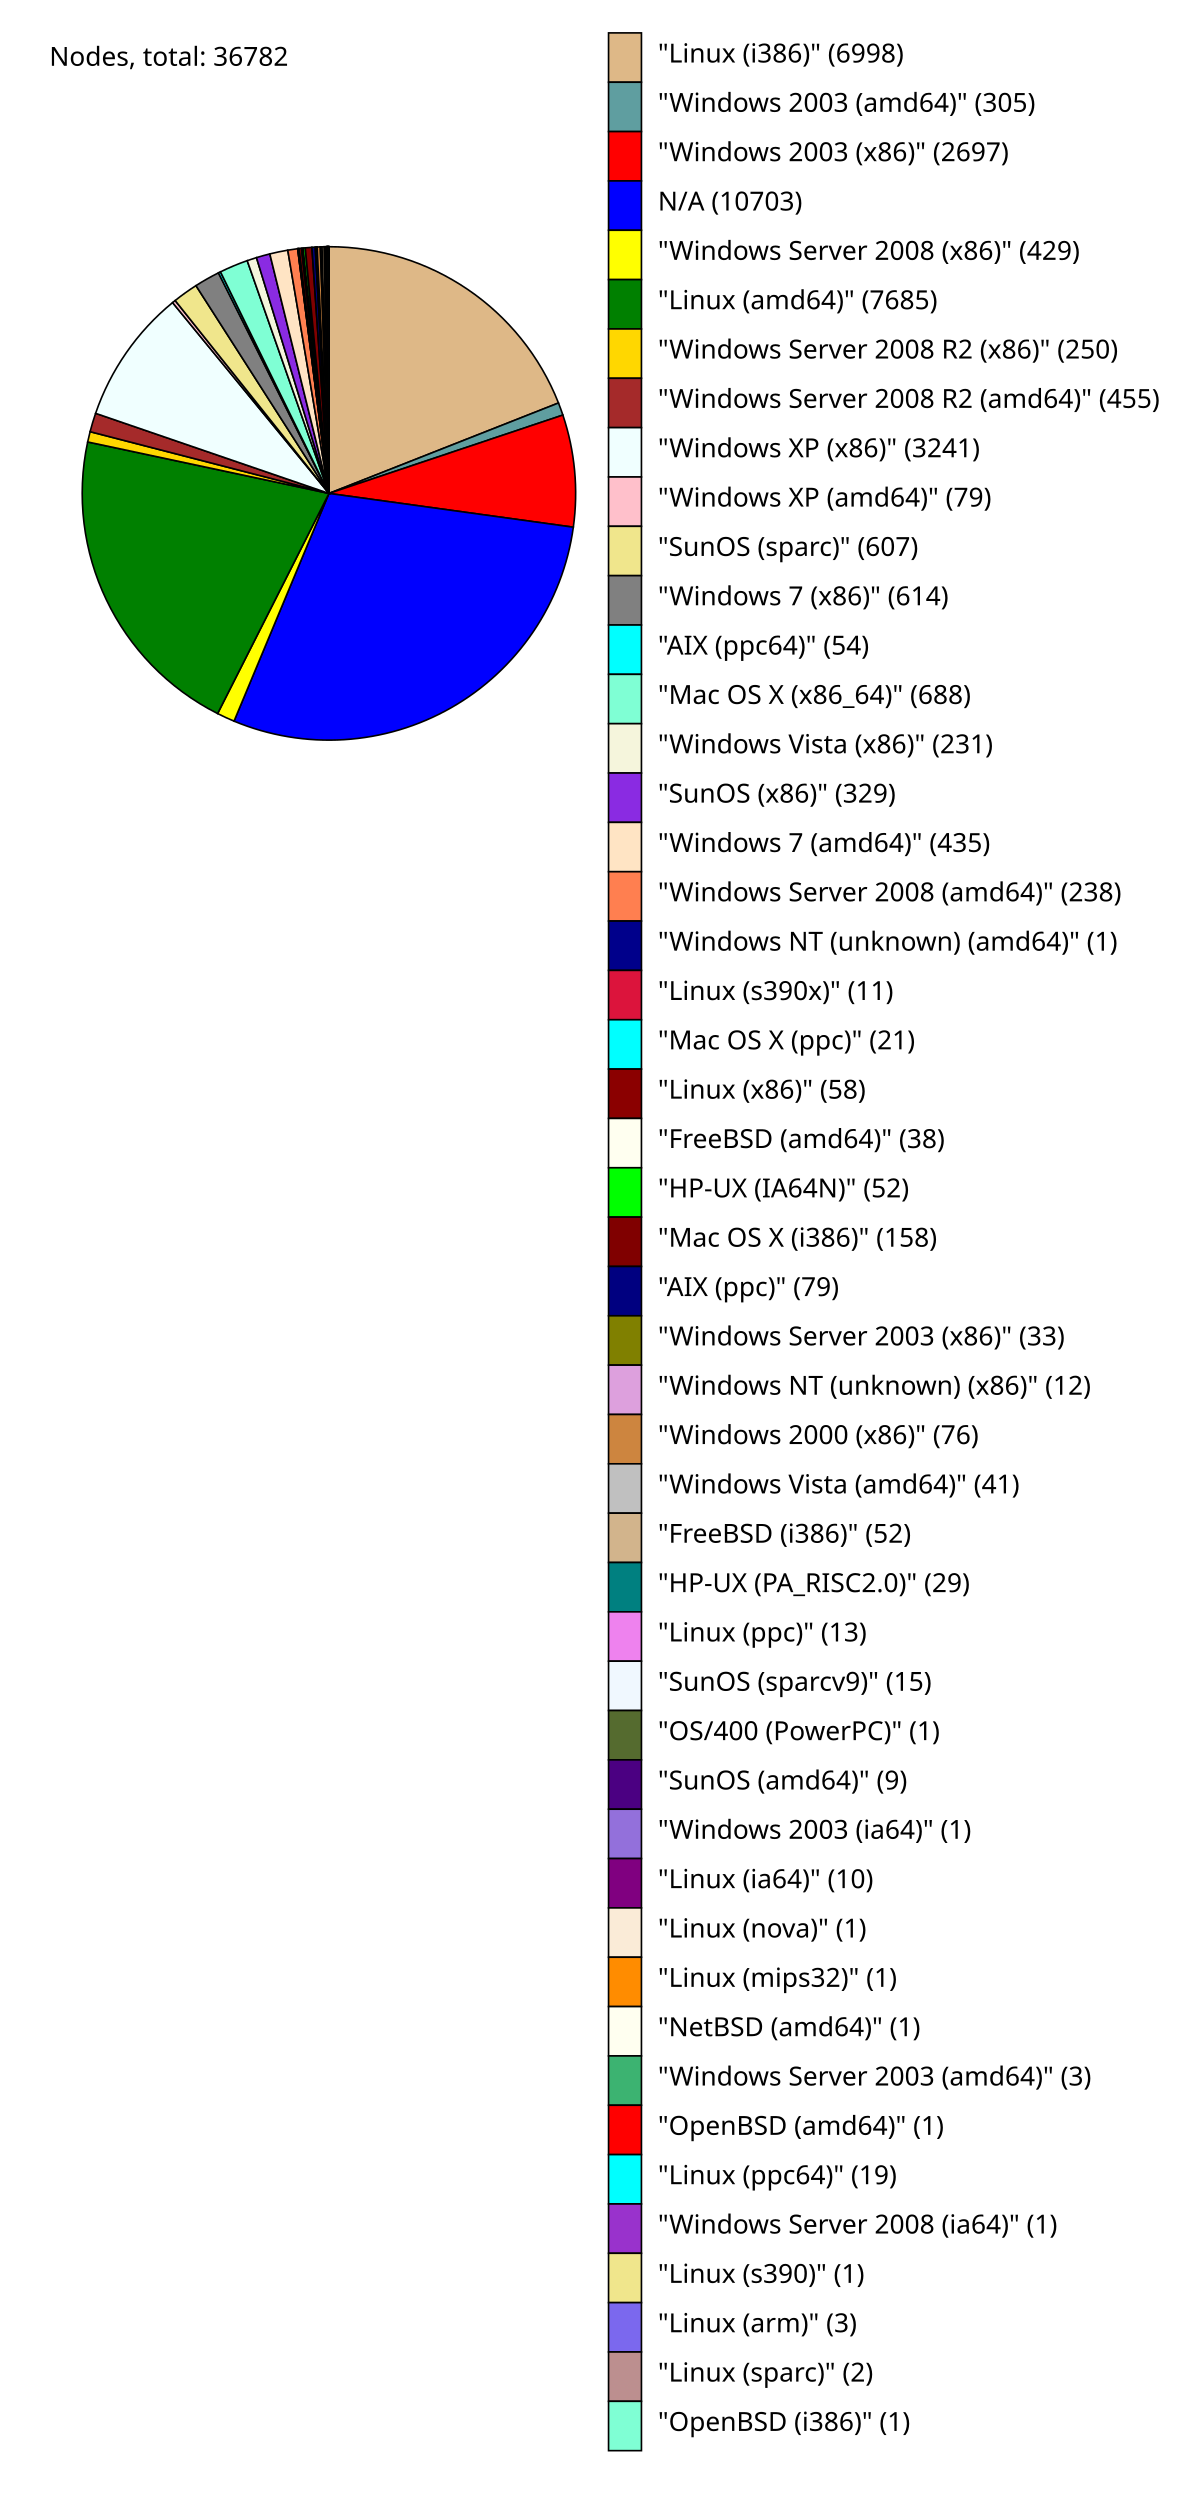
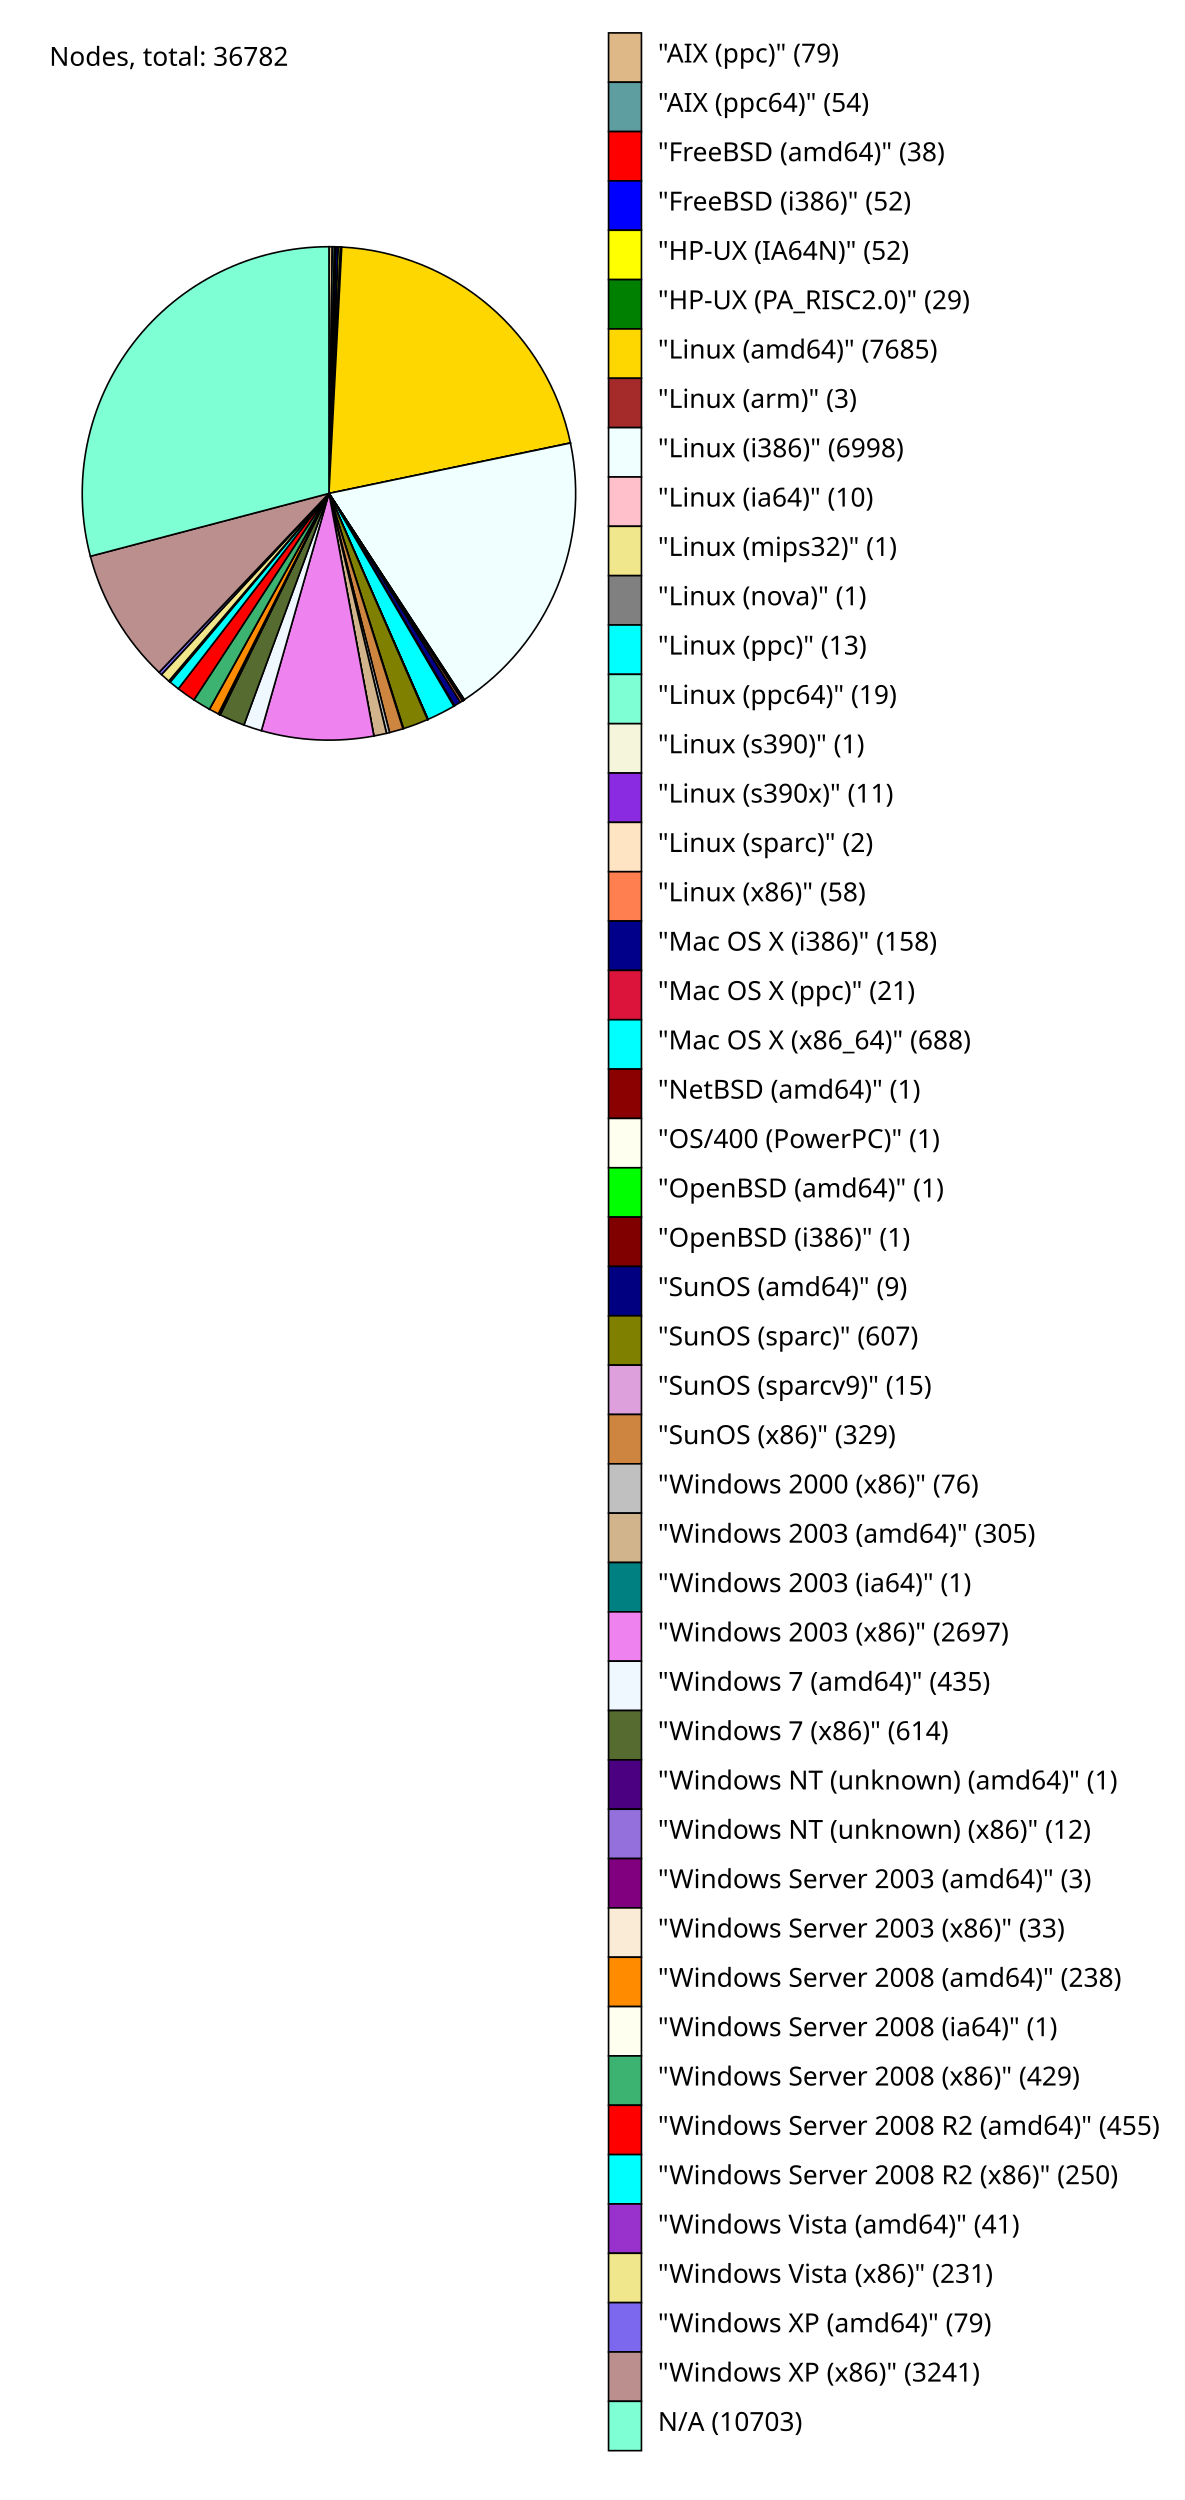
<svg xmlns="http://www.w3.org/2000/svg" version="1.1" preserveAspectRatio="xMidYMid meet" viewBox="0 0 720 1520">
  <text x="30" y="40" font-family="sans-serif" font-size="16">Nodes, total: 36782</text>
-   <path d="M 200,300 L 200.0,150.0 A 150,150 0 0 1 339.555,245.006 Z" fill="BurlyWood" stroke="black" stroke-width="1" />
+   <path d="M 200,300 L 200.0,150.0 A 150,150 0 0 1 202.024,150.014 Z" fill="BurlyWood" stroke="black" stroke-width="1" />
  <rect x="370" y="20" width="20" height="30" fill="BurlyWood" stroke="black" stroke-width="1" />
-   <text x="400" y="38" font-family="sans-serif" font-size="16">"Linux (i386)" (6998)</text>
-   <path d="M 200,300 L 339.555,245.006 A 150,150 0 0 1 342.23,252.348 Z" fill="CadetBlue" stroke="black" stroke-width="1" />
+   <text x="400" y="38" font-family="sans-serif" font-size="16">"AIX (ppc)" (79)</text>
+   <path d="M 200,300 L 202.024,150.014 A 150,150 0 0 1 203.408,150.039 Z" fill="CadetBlue" stroke="black" stroke-width="1" />
  <rect x="370" y="50" width="20" height="30" fill="CadetBlue" stroke="black" stroke-width="1" />
-   <text x="400" y="68" font-family="sans-serif" font-size="16">"Windows 2003 (amd64)" (305)</text>
-   <path d="M 200,300 L 342.23,252.348 A 150,150 0 0 1 348.586,320.549 Z" fill="red" stroke="black" stroke-width="1" />
+   <text x="400" y="68" font-family="sans-serif" font-size="16">"AIX (ppc64)" (54)</text>
+   <path d="M 200,300 L 203.408,150.039 A 150,150 0 0 1 204.381,150.064 Z" fill="red" stroke="black" stroke-width="1" />
  <rect x="370" y="80" width="20" height="30" fill="red" stroke="black" stroke-width="1" />
-   <text x="400" y="98" font-family="sans-serif" font-size="16">"Windows 2003 (x86)" (2697)</text>
-   <path d="M 200,300 L 348.586,320.549 A 150,150 0 0 1 142.287,438.453 Z" fill="blue" stroke="black" stroke-width="1" />
+   <text x="400" y="98" font-family="sans-serif" font-size="16">"FreeBSD (amd64)" (38)</text>
+   <path d="M 200,300 L 204.381,150.064 A 150,150 0 0 1 205.713,150.109 Z" fill="blue" stroke="black" stroke-width="1" />
  <rect x="370" y="110" width="20" height="30" fill="blue" stroke="black" stroke-width="1" />
-   <text x="400" y="128" font-family="sans-serif" font-size="16">N/A (10703)</text>
-   <path d="M 200,300 L 142.287,438.453 A 150,150 0 0 1 132.305,433.856 Z" fill="yellow" stroke="black" stroke-width="1" />
+   <text x="400" y="128" font-family="sans-serif" font-size="16">"FreeBSD (i386)" (52)</text>
+   <path d="M 200,300 L 205.713,150.109 A 150,150 0 0 1 207.044,150.165 Z" fill="yellow" stroke="black" stroke-width="1" />
  <rect x="370" y="140" width="20" height="30" fill="yellow" stroke="black" stroke-width="1" />
-   <text x="400" y="158" font-family="sans-serif" font-size="16">"Windows Server 2008 (x86)" (429)</text>
-   <path d="M 200,300 L 132.305,433.856 A 150,150 0 0 1 53.302,268.702 Z" fill="green" stroke="black" stroke-width="1" />
+   <text x="400" y="158" font-family="sans-serif" font-size="16">"HP-UX (IA64N)" (52)</text>
+   <path d="M 200,300 L 207.044,150.165 A 150,150 0 0 1 207.786,150.202 Z" fill="green" stroke="black" stroke-width="1" />
  <rect x="370" y="170" width="20" height="30" fill="green" stroke="black" stroke-width="1" />
-   <text x="400" y="188" font-family="sans-serif" font-size="16">"Linux (amd64)" (7685)</text>
-   <path d="M 200,300 L 53.302,268.702 A 150,150 0 0 1 54.771,262.468 Z" fill="gold" stroke="black" stroke-width="1" />
+   <text x="400" y="188" font-family="sans-serif" font-size="16">"HP-UX (PA_RISC2.0)" (29)</text>
+   <path d="M 200,300 L 207.786,150.202 A 150,150 0 0 1 346.826,269.304 Z" fill="gold" stroke="black" stroke-width="1" />
  <rect x="370" y="200" width="20" height="30" fill="gold" stroke="black" stroke-width="1" />
-   <text x="400" y="218" font-family="sans-serif" font-size="16">"Windows Server 2008 R2 (x86)" (250)</text>
-   <path d="M 200,300 L 54.771,262.468 A 150,150 0 0 1 58.124,251.305 Z" fill="brown" stroke="black" stroke-width="1" />
+   <text x="400" y="218" font-family="sans-serif" font-size="16">"Linux (amd64)" (7685)</text>
+   <path d="M 200,300 L 346.826,269.304 A 150,150 0 0 1 346.841,269.379 Z" fill="brown" stroke="black" stroke-width="1" />
  <rect x="370" y="230" width="20" height="30" fill="brown" stroke="black" stroke-width="1" />
-   <text x="400" y="248" font-family="sans-serif" font-size="16">"Windows Server 2008 R2 (amd64)" (455)</text>
-   <path d="M 200,300 L 58.124,251.305 A 150,150 0 0 1 104.921,183.983 Z" fill="Azure" stroke="black" stroke-width="1" />
+   <text x="400" y="248" font-family="sans-serif" font-size="16">"Linux (arm)" (3)</text>
+   <path d="M 200,300 L 346.841,269.379 A 150,150 0 0 1 282.325,425.39 Z" fill="Azure" stroke="black" stroke-width="1" />
  <rect x="370" y="260" width="20" height="30" fill="Azure" stroke="black" stroke-width="1" />
-   <text x="400" y="278" font-family="sans-serif" font-size="16">"Windows XP (x86)" (3241)</text>
-   <path d="M 200,300 L 104.921,183.983 A 150,150 0 0 1 106.495,182.71 Z" fill="pink" stroke="black" stroke-width="1" />
+   <text x="400" y="278" font-family="sans-serif" font-size="16">"Linux (i386)" (6998)</text>
+   <path d="M 200,300 L 282.325,425.39 A 150,150 0 0 1 282.111,425.53 Z" fill="pink" stroke="black" stroke-width="1" />
  <rect x="370" y="290" width="20" height="30" fill="pink" stroke="black" stroke-width="1" />
-   <text x="400" y="308" font-family="sans-serif" font-size="16">"Windows XP (amd64)" (79)</text>
-   <path d="M 200,300 L 106.495,182.71 A 150,150 0 0 1 119.137,173.662 Z" fill="khaki" stroke="black" stroke-width="1" />
+   <text x="400" y="308" font-family="sans-serif" font-size="16">"Linux (ia64)" (10)</text>
+   <path d="M 200,300 L 282.111,425.53 A 150,150 0 0 1 282.089,425.544 Z" fill="khaki" stroke="black" stroke-width="1" />
  <rect x="370" y="320" width="20" height="30" fill="khaki" stroke="black" stroke-width="1" />
-   <text x="400" y="338" font-family="sans-serif" font-size="16">"SunOS (sparc)" (607)</text>
-   <path d="M 200,300 L 119.137,173.662 A 150,150 0 0 1 132.808,165.891 Z" fill="gray" stroke="black" stroke-width="1" />
+   <text x="400" y="338" font-family="sans-serif" font-size="16">"Linux (mips32)" (1)</text>
+   <path d="M 200,300 L 282.089,425.544 A 150,150 0 0 1 282.068,425.558 Z" fill="gray" stroke="black" stroke-width="1" />
  <rect x="370" y="350" width="20" height="30" fill="gray" stroke="black" stroke-width="1" />
-   <text x="400" y="368" font-family="sans-serif" font-size="16">"Windows 7 (x86)" (614)</text>
-   <path d="M 200,300 L 132.808,165.891 A 150,150 0 0 1 134.048,165.277 Z" fill="Aqua" stroke="black" stroke-width="1" />
+   <text x="400" y="368" font-family="sans-serif" font-size="16">"Linux (nova)" (1)</text>
+   <path d="M 200,300 L 282.068,425.558 A 150,150 0 0 1 281.789,425.74 Z" fill="Aqua" stroke="black" stroke-width="1" />
  <rect x="370" y="380" width="20" height="30" fill="Aqua" stroke="black" stroke-width="1" />
-   <text x="400" y="398" font-family="sans-serif" font-size="16">"AIX (ppc64)" (54)</text>
-   <path d="M 200,300 L 134.048,165.277 A 150,150 0 0 1 150.3,158.473 Z" fill="Aquamarine" stroke="black" stroke-width="1" />
+   <text x="400" y="398" font-family="sans-serif" font-size="16">"Linux (ppc)" (13)</text>
+   <path d="M 200,300 L 281.789,425.74 A 150,150 0 0 1 281.38,426.005 Z" fill="Aquamarine" stroke="black" stroke-width="1" />
  <rect x="370" y="410" width="20" height="30" fill="Aquamarine" stroke="black" stroke-width="1" />
-   <text x="400" y="428" font-family="sans-serif" font-size="16">"Mac OS X (x86_64)" (688)</text>
-   <path d="M 200,300 L 150.3,158.473 A 150,150 0 0 1 155.922,156.622 Z" fill="beige" stroke="black" stroke-width="1" />
+   <text x="400" y="428" font-family="sans-serif" font-size="16">"Linux (ppc64)" (19)</text>
+   <path d="M 200,300 L 281.38,426.005 A 150,150 0 0 1 281.359,426.019 Z" fill="beige" stroke="black" stroke-width="1" />
  <rect x="370" y="440" width="20" height="30" fill="beige" stroke="black" stroke-width="1" />
-   <text x="400" y="458" font-family="sans-serif" font-size="16">"Windows Vista (x86)" (231)</text>
-   <path d="M 200,300 L 155.922,156.622 A 150,150 0 0 1 164.045,154.373 Z" fill="blueviolet" stroke="black" stroke-width="1" />
+   <text x="400" y="458" font-family="sans-serif" font-size="16">"Linux (s390)" (1)</text>
+   <path d="M 200,300 L 281.359,426.019 A 150,150 0 0 1 281.122,426.172 Z" fill="blueviolet" stroke="black" stroke-width="1" />
  <rect x="370" y="470" width="20" height="30" fill="blueviolet" stroke="black" stroke-width="1" />
-   <text x="400" y="488" font-family="sans-serif" font-size="16">"SunOS (x86)" (329)</text>
-   <path d="M 200,300 L 164.045,154.373 A 150,150 0 0 1 174.956,152.105 Z" fill="Bisque" stroke="black" stroke-width="1" />
+   <text x="400" y="488" font-family="sans-serif" font-size="16">"Linux (s390x)" (11)</text>
+   <path d="M 200,300 L 281.122,426.172 A 150,150 0 0 1 281.078,426.199 Z" fill="Bisque" stroke="black" stroke-width="1" />
  <rect x="370" y="500" width="20" height="30" fill="Bisque" stroke="black" stroke-width="1" />
-   <text x="400" y="518" font-family="sans-serif" font-size="16">"Windows 7 (amd64)" (435)</text>
-   <path d="M 200,300 L 174.956,152.105 A 150,150 0 0 1 180.988,151.21 Z" fill="coral" stroke="black" stroke-width="1" />
+   <text x="400" y="518" font-family="sans-serif" font-size="16">"Linux (sparc)" (2)</text>
+   <path d="M 200,300 L 281.078,426.199 A 150,150 0 0 1 279.824,426.996 Z" fill="coral" stroke="black" stroke-width="1" />
  <rect x="370" y="530" width="20" height="30" fill="coral" stroke="black" stroke-width="1" />
-   <text x="400" y="548" font-family="sans-serif" font-size="16">"Windows Server 2008 (amd64)" (238)</text>
-   <path d="M 200,300 L 180.988,151.21 A 150,150 0 0 1 181.013,151.207 Z" fill="darkblue" stroke="black" stroke-width="1" />
+   <text x="400" y="548" font-family="sans-serif" font-size="16">"Linux (x86)" (58)</text>
+   <path d="M 200,300 L 279.824,426.996 A 150,150 0 0 1 276.368,429.104 Z" fill="darkblue" stroke="black" stroke-width="1" />
  <rect x="370" y="560" width="20" height="30" fill="darkblue" stroke="black" stroke-width="1" />
-   <text x="400" y="578" font-family="sans-serif" font-size="16">"Windows NT (unknown) (amd64)" (1)</text>
-   <path d="M 200,300 L 181.013,151.207 A 150,150 0 0 1 181.293,151.171 Z" fill="crimson" stroke="black" stroke-width="1" />
+   <text x="400" y="578" font-family="sans-serif" font-size="16">"Mac OS X (i386)" (158)</text>
+   <path d="M 200,300 L 276.368,429.104 A 150,150 0 0 1 275.904,429.378 Z" fill="crimson" stroke="black" stroke-width="1" />
  <rect x="370" y="590" width="20" height="30" fill="crimson" stroke="black" stroke-width="1" />
-   <text x="400" y="608" font-family="sans-serif" font-size="16">"Linux (s390x)" (11)</text>
-   <path d="M 200,300 L 181.293,151.171 A 150,150 0 0 1 181.827,151.105 Z" fill="cyan" stroke="black" stroke-width="1" />
+   <text x="400" y="608" font-family="sans-serif" font-size="16">"Mac OS X (ppc)" (21)</text>
+   <path d="M 200,300 L 275.904,429.378 A 150,150 0 0 1 260.21,437.385 Z" fill="cyan" stroke="black" stroke-width="1" />
  <rect x="370" y="620" width="20" height="30" fill="cyan" stroke="black" stroke-width="1" />
-   <text x="400" y="638" font-family="sans-serif" font-size="16">"Mac OS X (ppc)" (21)</text>
-   <path d="M 200,300 L 181.827,151.105 A 150,150 0 0 1 183.303,150.932 Z" fill="darkred" stroke="black" stroke-width="1" />
+   <text x="400" y="638" font-family="sans-serif" font-size="16">"Mac OS X (x86_64)" (688)</text>
+   <path d="M 200,300 L 260.21,437.385 A 150,150 0 0 1 260.187,437.396 Z" fill="darkred" stroke="black" stroke-width="1" />
  <rect x="370" y="650" width="20" height="30" fill="darkred" stroke="black" stroke-width="1" />
-   <text x="400" y="668" font-family="sans-serif" font-size="16">"Linux (x86)" (58)</text>
-   <path d="M 200,300 L 183.303,150.932 A 150,150 0 0 1 184.271,150.827 Z" fill="ivory" stroke="black" stroke-width="1" />
+   <text x="400" y="668" font-family="sans-serif" font-size="16">"NetBSD (amd64)" (1)</text>
+   <path d="M 200,300 L 260.187,437.396 A 150,150 0 0 1 260.164,437.406 Z" fill="ivory" stroke="black" stroke-width="1" />
  <rect x="370" y="680" width="20" height="30" fill="ivory" stroke="black" stroke-width="1" />
-   <text x="400" y="698" font-family="sans-serif" font-size="16">"FreeBSD (amd64)" (38)</text>
-   <path d="M 200,300 L 184.271,150.827 A 150,150 0 0 1 185.596,150.693 Z" fill="lime" stroke="black" stroke-width="1" />
+   <text x="400" y="698" font-family="sans-serif" font-size="16">"OS/400 (PowerPC)" (1)</text>
+   <path d="M 200,300 L 260.164,437.406 A 150,150 0 0 1 260.14,437.416 Z" fill="lime" stroke="black" stroke-width="1" />
  <rect x="370" y="710" width="20" height="30" fill="lime" stroke="black" stroke-width="1" />
-   <text x="400" y="728" font-family="sans-serif" font-size="16">"HP-UX (IA64N)" (52)</text>
-   <path d="M 200,300 L 185.596,150.693 A 150,150 0 0 1 189.631,150.359 Z" fill="maroon" stroke="black" stroke-width="1" />
+   <text x="400" y="728" font-family="sans-serif" font-size="16">"OpenBSD (amd64)" (1)</text>
+   <path d="M 200,300 L 260.14,437.416 A 150,150 0 0 1 260.117,437.426 Z" fill="maroon" stroke="black" stroke-width="1" />
  <rect x="370" y="740" width="20" height="30" fill="maroon" stroke="black" stroke-width="1" />
-   <text x="400" y="758" font-family="sans-serif" font-size="16">"Mac OS X (i386)" (158)</text>
-   <path d="M 200,300 L 189.631,150.359 A 150,150 0 0 1 191.651,150.233 Z" fill="navy" stroke="black" stroke-width="1" />
+   <text x="400" y="758" font-family="sans-serif" font-size="16">"OpenBSD (i386)" (1)</text>
+   <path d="M 200,300 L 260.117,437.426 A 150,150 0 0 1 259.905,437.519 Z" fill="navy" stroke="black" stroke-width="1" />
  <rect x="370" y="770" width="20" height="30" fill="navy" stroke="black" stroke-width="1" />
-   <text x="400" y="788" font-family="sans-serif" font-size="16">"AIX (ppc)" (79)</text>
-   <path d="M 200,300 L 191.651,150.233 A 150,150 0 0 1 192.495,150.188 Z" fill="olive" stroke="black" stroke-width="1" />
+   <text x="400" y="788" font-family="sans-serif" font-size="16">"SunOS (amd64)" (9)</text>
+   <path d="M 200,300 L 259.905,437.519 A 150,150 0 0 1 245.35,442.98 Z" fill="olive" stroke="black" stroke-width="1" />
  <rect x="370" y="800" width="20" height="30" fill="olive" stroke="black" stroke-width="1" />
-   <text x="400" y="818" font-family="sans-serif" font-size="16">"Windows Server 2003 (x86)" (33)</text>
-   <path d="M 200,300 L 192.495,150.188 A 150,150 0 0 1 192.803,150.173 Z" fill="plum" stroke="black" stroke-width="1" />
+   <text x="400" y="818" font-family="sans-serif" font-size="16">"SunOS (sparc)" (607)</text>
+   <path d="M 200,300 L 245.35,442.98 A 150,150 0 0 1 244.983,443.096 Z" fill="plum" stroke="black" stroke-width="1" />
  <rect x="370" y="830" width="20" height="30" fill="plum" stroke="black" stroke-width="1" />
-   <text x="400" y="848" font-family="sans-serif" font-size="16">"Windows NT (unknown) (x86)" (12)</text>
-   <path d="M 200,300 L 192.803,150.173 A 150,150 0 0 1 194.748,150.092 Z" fill="peru" stroke="black" stroke-width="1" />
+   <text x="400" y="848" font-family="sans-serif" font-size="16">"SunOS (sparcv9)" (15)</text>
+   <path d="M 200,300 L 244.983,443.096 A 150,150 0 0 1 236.874,445.397 Z" fill="peru" stroke="black" stroke-width="1" />
  <rect x="370" y="860" width="20" height="30" fill="peru" stroke="black" stroke-width="1" />
-   <text x="400" y="878" font-family="sans-serif" font-size="16">"Windows 2000 (x86)" (76)</text>
-   <path d="M 200,300 L 194.748,150.092 A 150,150 0 0 1 195.798,150.059 Z" fill="silver" stroke="black" stroke-width="1" />
+   <text x="400" y="878" font-family="sans-serif" font-size="16">"SunOS (x86)" (329)</text>
+   <path d="M 200,300 L 236.874,445.397 A 150,150 0 0 1 234.984,445.863 Z" fill="silver" stroke="black" stroke-width="1" />
  <rect x="370" y="890" width="20" height="30" fill="silver" stroke="black" stroke-width="1" />
-   <text x="400" y="908" font-family="sans-serif" font-size="16">"Windows Vista (amd64)" (41)</text>
-   <path d="M 200,300 L 195.798,150.059 A 150,150 0 0 1 197.13,150.027 Z" fill="tan" stroke="black" stroke-width="1" />
+   <text x="400" y="908" font-family="sans-serif" font-size="16">"Windows 2000 (x86)" (76)</text>
+   <path d="M 200,300 L 234.984,445.863 A 150,150 0 0 1 227.34,447.487 Z" fill="tan" stroke="black" stroke-width="1" />
  <rect x="370" y="920" width="20" height="30" fill="tan" stroke="black" stroke-width="1" />
-   <text x="400" y="938" font-family="sans-serif" font-size="16">"FreeBSD (i386)" (52)</text>
-   <path d="M 200,300 L 197.13,150.027 A 150,150 0 0 1 197.873,150.015 Z" fill="teal" stroke="black" stroke-width="1" />
+   <text x="400" y="938" font-family="sans-serif" font-size="16">"Windows 2003 (amd64)" (305)</text>
+   <path d="M 200,300 L 227.34,447.487 A 150,150 0 0 1 227.315,447.492 Z" fill="teal" stroke="black" stroke-width="1" />
  <rect x="370" y="950" width="20" height="30" fill="teal" stroke="black" stroke-width="1" />
-   <text x="400" y="968" font-family="sans-serif" font-size="16">"HP-UX (PA_RISC2.0)" (29)</text>
-   <path d="M 200,300 L 197.873,150.015 A 150,150 0 0 1 198.206,150.011 Z" fill="violet" stroke="black" stroke-width="1" />
+   <text x="400" y="968" font-family="sans-serif" font-size="16">"Windows 2003 (ia64)" (1)</text>
+   <path d="M 200,300 L 227.315,447.492 A 150,150 0 0 1 158.895,444.258 Z" fill="violet" stroke="black" stroke-width="1" />
  <rect x="370" y="980" width="20" height="30" fill="violet" stroke="black" stroke-width="1" />
-   <text x="400" y="998" font-family="sans-serif" font-size="16">"Linux (ppc)" (13)</text>
-   <path d="M 200,300 L 198.206,150.011 A 150,150 0 0 1 198.591,150.007 Z" fill="AliceBlue" stroke="black" stroke-width="1" />
+   <text x="400" y="998" font-family="sans-serif" font-size="16">"Windows 2003 (x86)" (2697)</text>
+   <path d="M 200,300 L 158.895,444.258 A 150,150 0 0 1 148.299,440.808 Z" fill="AliceBlue" stroke="black" stroke-width="1" />
  <rect x="370" y="1010" width="20" height="30" fill="AliceBlue" stroke="black" stroke-width="1" />
-   <text x="400" y="1028" font-family="sans-serif" font-size="16">"SunOS (sparcv9)" (15)</text>
-   <path d="M 200,300 L 198.591,150.007 A 150,150 0 0 1 198.616,150.006 Z" fill="DarkOliveGreen" stroke="black" stroke-width="1" />
+   <text x="400" y="1028" font-family="sans-serif" font-size="16">"Windows 7 (amd64)" (435)</text>
+   <path d="M 200,300 L 148.299,440.808 A 150,150 0 0 1 133.841,434.622 Z" fill="DarkOliveGreen" stroke="black" stroke-width="1" />
  <rect x="370" y="1040" width="20" height="30" fill="DarkOliveGreen" stroke="black" stroke-width="1" />
-   <text x="400" y="1058" font-family="sans-serif" font-size="16">"OS/400 (PowerPC)" (1)</text>
-   <path d="M 200,300 L 198.616,150.006 A 150,150 0 0 1 198.847,150.004 Z" fill="Indigo" stroke="black" stroke-width="1" />
+   <text x="400" y="1058" font-family="sans-serif" font-size="16">"Windows 7 (x86)" (614)</text>
+   <path d="M 200,300 L 133.841,434.622 A 150,150 0 0 1 133.818,434.61 Z" fill="Indigo" stroke="black" stroke-width="1" />
  <rect x="370" y="1070" width="20" height="30" fill="Indigo" stroke="black" stroke-width="1" />
-   <text x="400" y="1088" font-family="sans-serif" font-size="16">"SunOS (amd64)" (9)</text>
-   <path d="M 200,300 L 198.847,150.004 A 150,150 0 0 1 198.873,150.004 Z" fill="MediumPurple" stroke="black" stroke-width="1" />
+   <text x="400" y="1088" font-family="sans-serif" font-size="16">"Windows NT (unknown) (amd64)" (1)</text>
+   <path d="M 200,300 L 133.818,434.61 A 150,150 0 0 1 133.542,434.474 Z" fill="MediumPurple" stroke="black" stroke-width="1" />
  <rect x="370" y="1100" width="20" height="30" fill="MediumPurple" stroke="black" stroke-width="1" />
-   <text x="400" y="1118" font-family="sans-serif" font-size="16">"Windows 2003 (ia64)" (1)</text>
-   <path d="M 200,300 L 198.873,150.004 A 150,150 0 0 1 199.129,150.003 Z" fill="Purple" stroke="black" stroke-width="1" />
+   <text x="400" y="1118" font-family="sans-serif" font-size="16">"Windows NT (unknown) (x86)" (12)</text>
+   <path d="M 200,300 L 133.542,434.474 A 150,150 0 0 1 133.473,434.44 Z" fill="Purple" stroke="black" stroke-width="1" />
  <rect x="370" y="1130" width="20" height="30" fill="Purple" stroke="black" stroke-width="1" />
-   <text x="400" y="1148" font-family="sans-serif" font-size="16">"Linux (ia64)" (10)</text>
-   <path d="M 200,300 L 199.129,150.003 A 150,150 0 0 1 199.154,150.002 Z" fill="AntiqueWhite" stroke="black" stroke-width="1" />
+   <text x="400" y="1148" font-family="sans-serif" font-size="16">"Windows Server 2003 (amd64)" (3)</text>
+   <path d="M 200,300 L 133.473,434.44 A 150,150 0 0 1 132.717,434.063 Z" fill="AntiqueWhite" stroke="black" stroke-width="1" />
  <rect x="370" y="1160" width="20" height="30" fill="AntiqueWhite" stroke="black" stroke-width="1" />
-   <text x="400" y="1178" font-family="sans-serif" font-size="16">"Linux (nova)" (1)</text>
-   <path d="M 200,300 L 199.154,150.002 A 150,150 0 0 1 199.18,150.002 Z" fill="DarkOrange" stroke="black" stroke-width="1" />
+   <text x="400" y="1178" font-family="sans-serif" font-size="16">"Windows Server 2003 (x86)" (33)</text>
+   <path d="M 200,300 L 132.717,434.063 A 150,150 0 0 1 127.323,431.218 Z" fill="DarkOrange" stroke="black" stroke-width="1" />
  <rect x="370" y="1190" width="20" height="30" fill="DarkOrange" stroke="black" stroke-width="1" />
-   <text x="400" y="1208" font-family="sans-serif" font-size="16">"Linux (mips32)" (1)</text>
-   <path d="M 200,300 L 199.18,150.002 A 150,150 0 0 1 199.206,150.002 Z" fill="Ivory" stroke="black" stroke-width="1" />
+   <text x="400" y="1208" font-family="sans-serif" font-size="16">"Windows Server 2008 (amd64)" (238)</text>
+   <path d="M 200,300 L 127.323,431.218 A 150,150 0 0 1 127.301,431.205 Z" fill="Ivory" stroke="black" stroke-width="1" />
  <rect x="370" y="1220" width="20" height="30" fill="Ivory" stroke="black" stroke-width="1" />
-   <text x="400" y="1238" font-family="sans-serif" font-size="16">"NetBSD (amd64)" (1)</text>
-   <path d="M 200,300 L 199.206,150.002 A 150,150 0 0 1 199.283,150.002 Z" fill="MediumSeaGreen" stroke="black" stroke-width="1" />
+   <text x="400" y="1238" font-family="sans-serif" font-size="16">"Windows Server 2008 (ia64)" (1)</text>
+   <path d="M 200,300 L 127.301,431.205 A 150,150 0 0 1 117.889,425.53 Z" fill="MediumSeaGreen" stroke="black" stroke-width="1" />
  <rect x="370" y="1250" width="20" height="30" fill="MediumSeaGreen" stroke="black" stroke-width="1" />
-   <text x="400" y="1268" font-family="sans-serif" font-size="16">"Windows Server 2003 (amd64)" (3)</text>
-   <path d="M 200,300 L 199.283,150.002 A 150,150 0 0 1 199.308,150.002 Z" fill="Red" stroke="black" stroke-width="1" />
+   <text x="400" y="1268" font-family="sans-serif" font-size="16">"Windows Server 2008 (x86)" (429)</text>
+   <path d="M 200,300 L 117.889,425.53 A 150,150 0 0 1 108.39,418.776 Z" fill="Red" stroke="black" stroke-width="1" />
  <rect x="370" y="1280" width="20" height="30" fill="Red" stroke="black" stroke-width="1" />
-   <text x="400" y="1298" font-family="sans-serif" font-size="16">"OpenBSD (amd64)" (1)</text>
-   <path d="M 200,300 L 199.308,150.002 A 150,150 0 0 1 199.795,150 Z" fill="Aqua" stroke="black" stroke-width="1" />
+   <text x="400" y="1298" font-family="sans-serif" font-size="16">"Windows Server 2008 R2 (amd64)" (455)</text>
+   <path d="M 200,300 L 108.39,418.776 A 150,150 0 0 1 103.403,414.756 Z" fill="Aqua" stroke="black" stroke-width="1" />
  <rect x="370" y="1310" width="20" height="30" fill="Aqua" stroke="black" stroke-width="1" />
-   <text x="400" y="1328" font-family="sans-serif" font-size="16">"Linux (ppc64)" (19)</text>
-   <path d="M 200,300 L 199.795,150 A 150,150 0 0 1 199.821,150 Z" fill="DarkOrchid" stroke="black" stroke-width="1" />
+   <text x="400" y="1328" font-family="sans-serif" font-size="16">"Windows Server 2008 R2 (x86)" (250)</text>
+   <path d="M 200,300 L 103.403,414.756 A 150,150 0 0 1 102.602,414.077 Z" fill="DarkOrchid" stroke="black" stroke-width="1" />
  <rect x="370" y="1340" width="20" height="30" fill="DarkOrchid" stroke="black" stroke-width="1" />
-   <text x="400" y="1358" font-family="sans-serif" font-size="16">"Windows Server 2008 (ia64)" (1)</text>
-   <path d="M 200,300 L 199.821,150 A 150,150 0 0 1 199.846,150 Z" fill="Khaki" stroke="black" stroke-width="1" />
+   <text x="400" y="1358" font-family="sans-serif" font-size="16">"Windows Vista (amd64)" (41)</text>
+   <path d="M 200,300 L 102.602,414.077 A 150,150 0 0 1 98.177,410.146 Z" fill="Khaki" stroke="black" stroke-width="1" />
  <rect x="370" y="1370" width="20" height="30" fill="Khaki" stroke="black" stroke-width="1" />
-   <text x="400" y="1388" font-family="sans-serif" font-size="16">"Linux (s390)" (1)</text>
-   <path d="M 200,300 L 199.846,150 A 150,150 0 0 1 199.923,150 Z" fill="MediumSlateBlue" stroke="black" stroke-width="1" />
+   <text x="400" y="1388" font-family="sans-serif" font-size="16">"Windows Vista (x86)" (231)</text>
+   <path d="M 200,300 L 98.177,410.146 A 150,150 0 0 1 96.7,408.762 Z" fill="MediumSlateBlue" stroke="black" stroke-width="1" />
  <rect x="370" y="1400" width="20" height="30" fill="MediumSlateBlue" stroke="black" stroke-width="1" />
-   <text x="400" y="1418" font-family="sans-serif" font-size="16">"Linux (arm)" (3)</text>
-   <path d="M 200,300 L 199.923,150 A 150,150 0 0 1 199.974,150 Z" fill="RosyBrown" stroke="black" stroke-width="1" />
+   <text x="400" y="1418" font-family="sans-serif" font-size="16">"Windows XP (amd64)" (79)</text>
+   <path d="M 200,300 L 96.7,408.762 A 150,150 0 0 1 54.946,338.202 Z" fill="RosyBrown" stroke="black" stroke-width="1" />
  <rect x="370" y="1430" width="20" height="30" fill="RosyBrown" stroke="black" stroke-width="1" />
-   <text x="400" y="1448" font-family="sans-serif" font-size="16">"Linux (sparc)" (2)</text>
-   <path d="M 200,300 L 199.974,150 A 150,150 0 0 1 200,150.0 Z" fill="AquaMarine" stroke="black" stroke-width="1" />
+   <text x="400" y="1448" font-family="sans-serif" font-size="16">"Windows XP (x86)" (3241)</text>
+   <path d="M 200,300 L 54.946,338.202 A 150,150 0 0 1 200,150.0 Z" fill="AquaMarine" stroke="black" stroke-width="1" />
  <rect x="370" y="1460" width="20" height="30" fill="AquaMarine" stroke="black" stroke-width="1" />
-   <text x="400" y="1478" font-family="sans-serif" font-size="16">"OpenBSD (i386)" (1)</text>
+   <text x="400" y="1478" font-family="sans-serif" font-size="16">N/A (10703)</text>
</svg>
